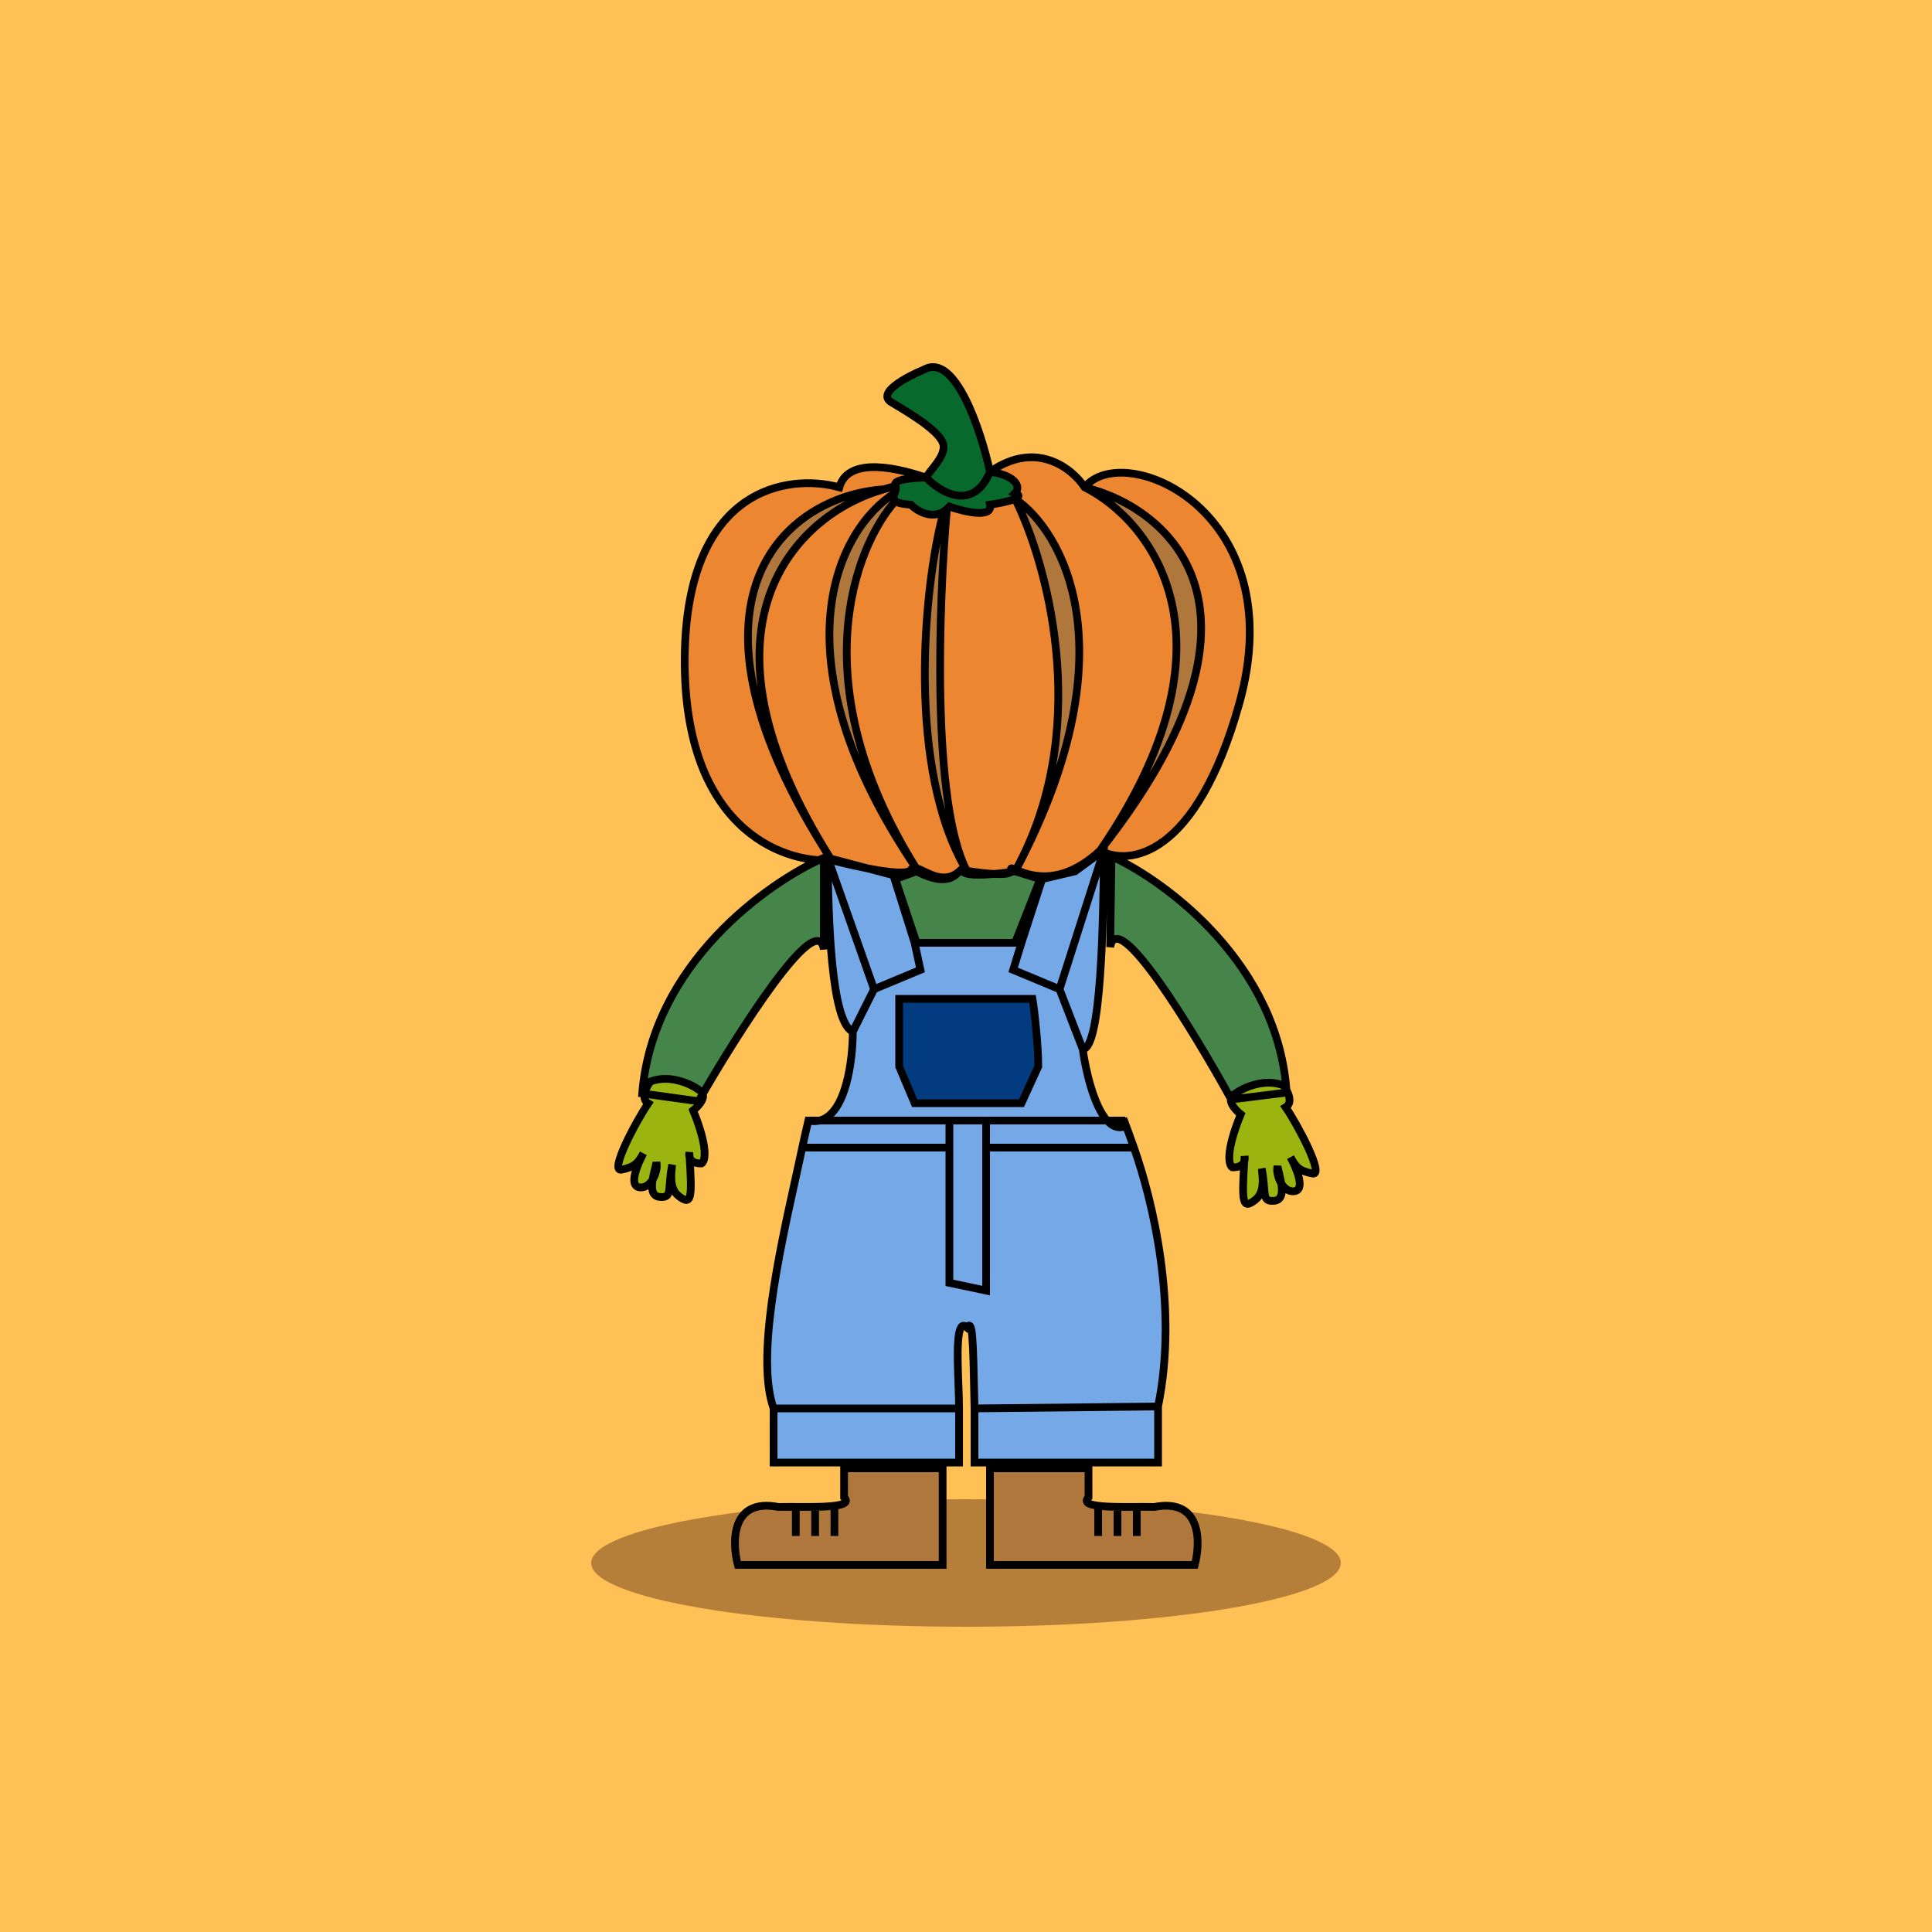
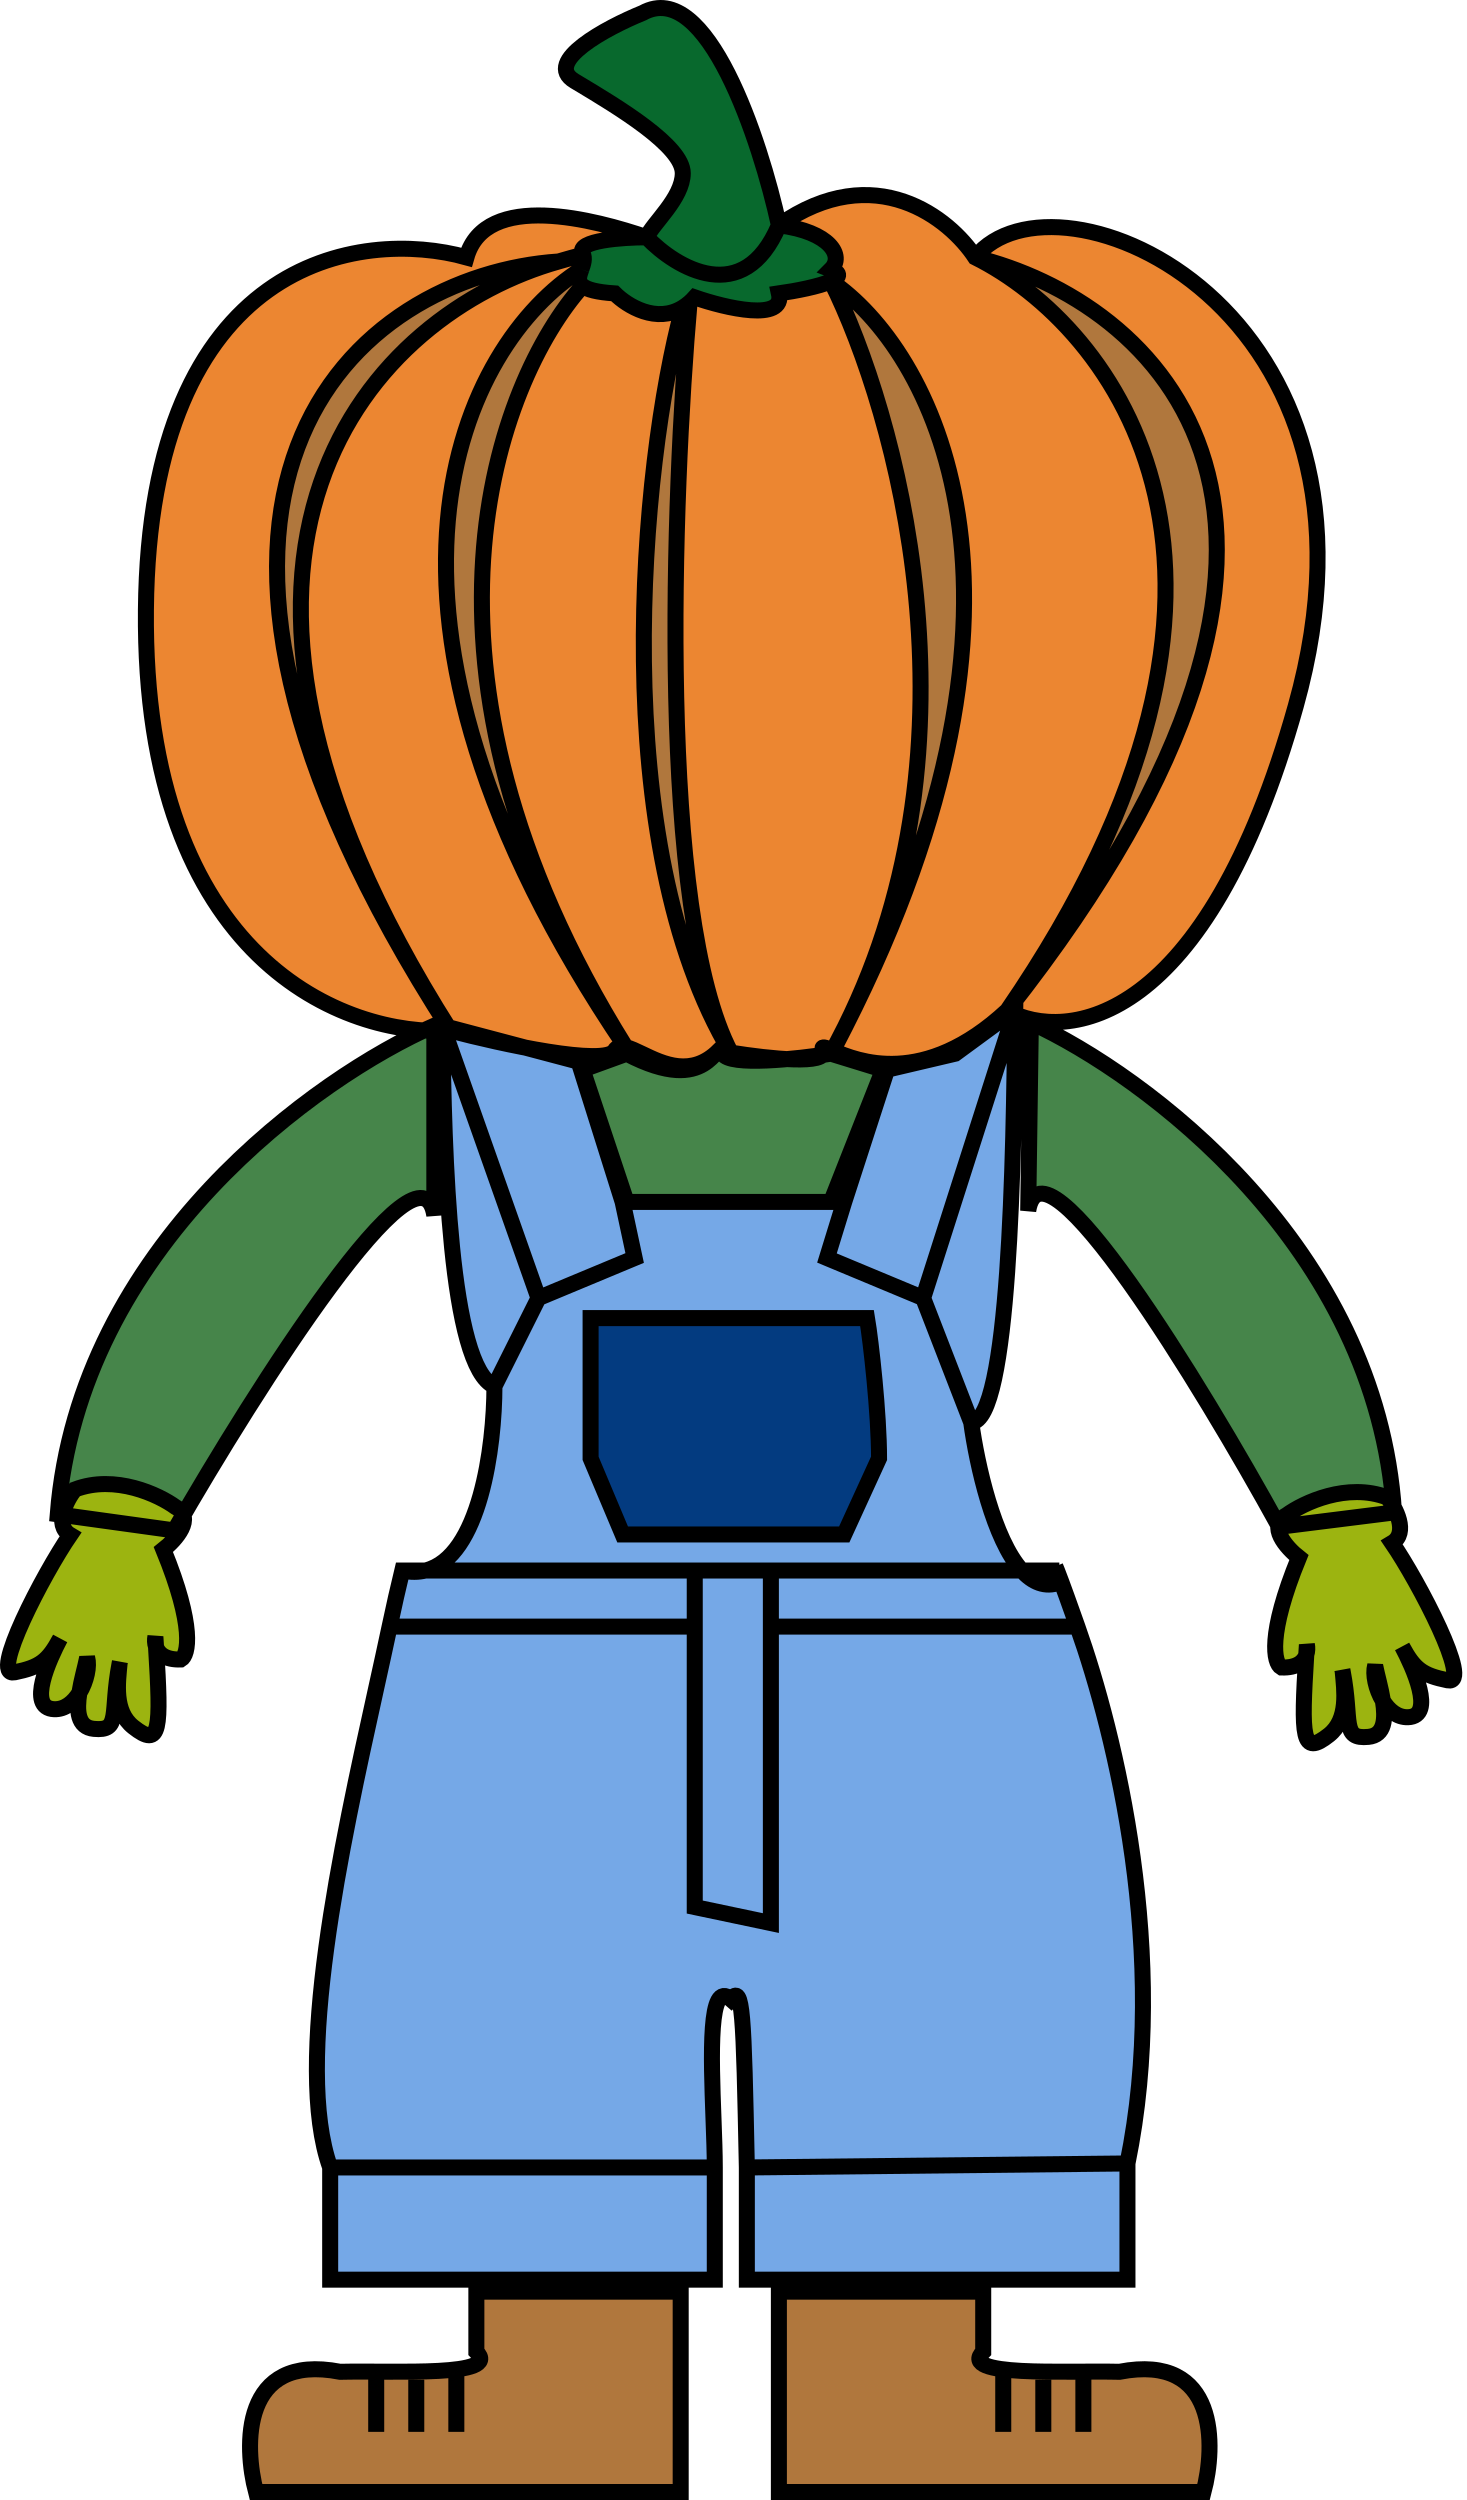
- <svg xmlns="http://www.w3.org/2000/svg" width="500" height="500" viewBox="0 0 500 500" fill="none">
-   <rect width="500" height="500" fill="#FFC156" />
-   <ellipse cx="250" cy="404.5" rx="97" ry="16.5" fill="#885829" fill-opacity="0.62" />
-   <path fill-rule="evenodd" clip-rule="evenodd" d="M285.706 220L278.206 225.5L269.706 227.5L264.359 244H236.705L231.206 226.5L214.206 222C214.372 238.167 215.105 264.6 220.705 267C220.705 274.528 218.901 288.331 212.098 290H209.205C208.707 292.052 208.171 294.41 207.623 297C207.114 299.405 206.532 302.041 205.913 304.843C201.625 324.254 195.589 351.574 200.206 364.5L200.206 378.5H248.206V364.5C248.206 362.801 248.127 360.667 248.044 358.408C247.752 350.475 247.404 341.009 250.206 343.5C251.706 341.667 251.806 344.9 252.206 364.5V378.5H299.706V364C305.023 338.122 298.214 310.403 293.459 297C293.425 296.904 293.388 296.8 293.348 296.688C292.75 295 291.538 291.581 290.911 290H286.519C283.007 286.131 280.928 276.798 280.205 271.5C285.005 271.5 285.539 238.667 285.706 220ZM267.206 258.5H232.706V276L236.705 285.5H264.359L268.706 276C268.706 270.4 267.706 261.5 267.206 258.5Z" fill="#75A8E7" />
-   <path d="M232.706 258.5H267.206C267.706 261.5 268.706 270.4 268.706 276L264.359 285.5H236.705L232.706 276V258.5Z" fill="#033B80" />
-   <path d="M256.21 122.116C253.877 111.45 247.21 91.216 239.21 95.616C234.71 97.45 226.71 101.716 230.71 104.116L231.117 104.36C236.157 107.382 244.21 112.21 244.21 115.616C244.21 118.741 240.377 121.95 239.71 123.616C243.377 127.45 251.81 132.516 256.21 122.116Z" fill="#08692D" />
-   <path d="M256.21 122.116C251.81 132.516 243.377 127.45 239.71 123.616C236.71 123.616 230.91 124.016 231.71 125.616C232.031 126.257 231.786 126.949 231.553 127.61L231.551 127.616C231.278 128.391 231.022 129.123 231.71 129.68C232.266 130.13 233.437 130.465 235.71 130.616C237.296 132.203 240.928 134.413 244.21 132.389C244.496 132.213 244.779 132.005 245.057 131.762C245.278 131.569 245.496 131.355 245.71 131.116C249.544 132.45 257.01 134.216 256.21 130.616C258.261 130.323 261.24 129.756 262.71 129.094C263.749 128.627 264.035 128.113 262.71 127.616C264.377 125.95 262.61 122.916 256.21 122.116Z" fill="#08692D" />
-   <path d="M280.71 126.116C302.544 131.45 333.91 157.716 284.71 220.116C322.31 165.316 297.71 134.616 280.71 126.116Z" fill="#B0773D" />
-   <path d="M262.71 129.094C270.822 145.359 282.295 186.397 264.45 222.182C292.098 167.635 274.973 137.453 262.71 129.094Z" fill="#B0773D" />
-   <path fill-rule="evenodd" clip-rule="evenodd" d="M250.21 225.37C249.676 225.284 249.171 225.199 248.71 225.116C245.334 228.493 241.769 226.782 239.172 225.535C238.376 225.153 237.67 224.814 237.089 224.679C207.392 177.13 221.129 141.534 231.71 129.68C232.266 130.13 233.437 130.465 235.71 130.616C237.296 132.203 240.928 134.413 244.21 132.389C238.877 152.132 234.61 199.37 250.21 225.37Z" fill="#EC8631" />
-   <path d="M250.21 225.37C241.01 207.972 242.942 155.716 245.057 131.762C244.779 132.005 244.496 132.213 244.21 132.389C238.877 152.132 234.61 199.37 250.21 225.37Z" fill="#B0773D" />
-   <path d="M237.089 224.679C207.392 177.13 221.129 141.534 231.71 129.68C231.022 129.123 231.278 128.391 231.551 127.616C216.937 136.801 199.889 169.701 237.089 224.679Z" fill="#B0773D" />
-   <path fill-rule="evenodd" clip-rule="evenodd" d="M239.71 123.616C233.377 121.45 219.61 117.716 217.21 126.116C204.043 122.45 177.61 126.116 177.21 170.116C176.81 214.116 202.377 223.45 215.21 222.616C221.543 224.283 234.51 227.116 235.71 225.116C236.007 224.622 236.479 224.538 237.089 224.679C199.889 169.701 216.937 136.801 231.551 127.616L231.553 127.61C231.786 126.949 232.031 126.257 231.71 125.616C230.91 124.016 236.71 123.616 239.71 123.616ZM228.71 126.633C203.756 128.294 171.32 154.616 215.21 222.616C176.757 162.024 206.053 133.002 228.71 126.633ZM245.057 131.762C242.942 155.716 241.01 207.972 250.21 225.37C255.085 226.149 262.431 226.919 261.71 225.116C261.461 224.494 261.894 224.677 262.899 225.103L262.932 225.116C265.993 226.412 274.231 229.847 284.71 220.116C292.044 224.116 309.51 222.116 320.71 182.116C334.71 132.116 290.71 113.616 280.71 126.116C277.544 121.283 268.21 113.716 256.21 122.116C262.61 122.916 264.377 125.95 262.71 127.616C264.035 128.113 263.749 128.627 262.71 129.094C261.24 129.756 258.261 130.323 256.21 130.616C257.01 134.216 249.544 132.45 245.71 131.116C245.496 131.355 245.278 131.569 245.057 131.762ZM264.45 222.182C292.098 167.635 274.973 137.453 262.71 129.094C270.822 145.359 282.295 186.397 264.45 222.182ZM280.71 126.116C297.71 134.616 322.31 165.316 284.71 220.116C333.91 157.716 302.544 131.45 280.71 126.116Z" fill="#EC8631" />
-   <path d="M228.71 126.633C206.053 133.002 176.757 162.024 215.21 222.616C171.32 154.616 203.756 128.294 228.71 126.633Z" fill="#B0773D" />
-   <path d="M256.205 405V380H281.705V387.5C278.505 390.7 291.872 389.833 298.705 390C311.105 387.6 310.705 399.333 309.205 405H256.205Z" fill="#B0773D" />
-   <path d="M243.95 405V380H218.45V387.5C221.65 390.7 208.283 389.833 201.45 390C189.05 387.6 189.45 399.333 190.95 405H243.95Z" fill="#B0773D" />
-   <path d="M166.205 282.984C168.867 249.518 198.648 228.384 213.205 222V245.688C211.542 234.802 190.884 267.36 180.763 285L166.205 282.984Z" fill="#46854A" />
-   <path d="M332.979 282.751C330.832 249.517 301.866 228.139 287.65 221.604L287.318 245.101C289.106 234.326 308.948 266.909 318.646 284.548L332.979 282.751Z" fill="#46854A" />
-   <path d="M237.205 244L231.705 227.5L237.205 225.5C247.705 231 248.205 223.5 249.205 225.5C250.005 227.1 258.539 226.167 262.705 225.5L269.205 227.5L262.705 244H237.205Z" fill="#46854A" />
-   <path d="M180.91 282.076C178.82 280.551 173.382 277.978 168.351 279.89C167.343 281.108 165.669 284.32 167.762 285.56C164.471 290.362 157.655 303.352 160.815 302.709C163.976 302.065 164.98 301.319 166.509 298.48C165.174 301.002 162.311 307.184 165.768 307.309C167.105 307.357 168.177 306.455 168.905 305.27C168.549 307.509 168.677 309.567 170.716 309.763C174.119 310.089 172.737 307.82 173.922 301.617C173.716 303.952 173.16 307.56 175.635 309.524C179.048 312.233 179.11 309.885 178.471 299.525C178.76 300.369 179.599 301.173 181.579 301.103C182.502 300.567 183.356 297.073 179.389 287.385C180.93 286.176 183.391 283.422 180.91 282.076Z" fill="#9CB410" />
-   <path d="M319.583 283.076C321.673 281.551 327.111 278.978 332.142 280.89C333.15 282.108 334.824 285.32 332.731 286.56C336.022 291.362 342.838 304.352 339.678 303.709C336.518 303.065 335.514 302.319 333.984 299.48C335.319 302.002 338.183 308.184 334.725 308.309C333.388 308.357 332.316 307.455 331.588 306.27C331.944 308.509 331.817 310.567 329.777 310.763C326.374 311.089 327.757 308.82 326.571 302.617C326.777 304.952 327.333 308.56 324.858 310.524C321.445 313.233 321.383 310.885 322.022 300.525C321.734 301.369 320.894 302.173 318.914 302.103C317.991 301.567 317.137 298.073 321.105 288.385C319.564 287.176 317.102 284.422 319.583 283.076Z" fill="#9CB410" />
-   <path d="M274.205 256L262.205 251L264.359 244M274.205 256L285.706 220M274.205 256L280.205 271.5M264.359 244L269.706 227.5L278.206 225.5L285.706 220C285.539 238.667 285.005 271.5 280.205 271.5M264.359 244H236.705M220.705 267C215.105 264.6 214.372 238.167 214.206 222L231.206 226.5L236.705 244M236.705 244L238.205 251L226.205 256M214.206 222L226.205 256M226.205 256L220.705 267M280.205 271.5C280.928 276.798 283.007 286.131 286.519 290M220.705 267C220.705 274.528 218.901 288.331 212.098 290M212.098 290H209.205C208.707 292.052 208.171 294.41 207.623 297C207.114 299.405 206.532 302.041 205.913 304.843C201.625 324.254 195.589 351.574 200.206 364.5M209.205 290C210.257 290.229 211.219 290.215 212.098 290M200.206 364.5L200.206 378.5H248.206V364.5M200.206 364.5H248.206M291.205 291.5C289.428 292.166 287.868 291.487 286.519 290M290.705 289.5C290.763 289.633 290.833 289.802 290.911 290M299.706 364L252.206 364.5M299.706 364V378.5H252.206V364.5M290.911 290C291.538 291.581 292.75 295 293.348 296.688C293.388 296.8 293.425 296.904 293.459 297C298.214 310.403 305.023 338.122 299.706 364M252.206 364.5C251.806 344.9 251.706 341.667 250.206 343.5C247.404 341.009 247.752 350.475 248.044 358.408C248.127 360.667 248.206 362.801 248.206 364.5M291.205 290H290.911M245.705 290H255.205M245.705 290V297M245.705 290H212.098M255.205 290V297M255.205 290H286.519M255.205 297V334L245.705 332V297M255.205 297H293.459M207.623 297H245.705M286.519 290H290.911M239.71 123.616C233.377 121.45 219.61 117.716 217.21 126.116C204.043 122.45 177.61 126.116 177.21 170.116C176.81 214.116 202.377 223.45 215.21 222.616M256.21 122.116C253.877 111.45 247.21 91.216 239.21 95.616C234.71 97.45 226.71 101.716 230.71 104.116C230.843 104.196 230.979 104.278 231.117 104.36C236.157 107.382 244.21 112.21 244.21 115.616C244.21 118.741 240.377 121.95 239.71 123.616M239.71 123.616C243.377 127.45 251.81 132.516 256.21 122.116M231.551 127.616C231.552 127.614 231.553 127.612 231.553 127.61C231.786 126.949 232.031 126.257 231.71 125.616C230.91 124.016 236.71 123.616 239.71 123.616M215.21 222.616C221.543 224.283 234.51 227.116 235.71 225.116C236.007 224.622 236.479 224.538 237.089 224.679M215.21 222.616C176.757 162.024 206.053 133.002 228.71 126.633M215.21 222.616C171.32 154.616 203.756 128.294 228.71 126.633M284.71 220.116C292.044 224.116 309.51 222.116 320.71 182.116C334.71 132.116 290.71 113.616 280.71 126.116M284.71 220.116C333.91 157.716 302.544 131.45 280.71 126.116M256.21 122.116C268.21 113.716 277.544 121.283 280.71 126.116C297.71 134.616 322.31 165.316 284.71 220.116M284.71 220.116C274.231 229.847 265.993 226.412 262.932 225.116M245.057 131.762C245.278 131.569 245.496 131.355 245.71 131.116C249.544 132.45 257.01 134.216 256.21 130.616C258.261 130.323 261.24 129.756 262.71 129.094C263.749 128.627 264.035 128.113 262.71 127.616C264.377 125.95 262.61 122.916 256.21 122.116M230.71 104.116L231.117 104.36M262.71 129.094C270.822 145.359 282.295 186.397 264.45 222.182M262.71 129.094C274.973 137.453 292.098 167.635 264.45 222.182M262.932 225.116C263.148 224.707 263.361 224.299 263.572 223.893M262.932 225.116L262.899 225.103M250.21 225.37C255.085 226.149 262.431 226.919 261.71 225.116C261.461 224.494 261.894 224.677 262.899 225.103C262.91 225.107 262.921 225.112 262.932 225.116M263.572 223.893C263.873 223.324 264.165 222.754 264.45 222.182M263.572 223.893C263.87 223.32 264.162 222.75 264.45 222.182M245.057 131.762C242.942 155.716 241.01 207.972 250.21 225.37M231.71 129.68C232.266 130.13 233.437 130.465 235.71 130.616C237.296 132.203 240.928 134.413 244.21 132.389C244.496 132.213 244.779 132.005 245.057 131.762M250.21 225.37C249.676 225.284 249.171 225.199 248.71 225.116C245.334 228.493 241.769 226.782 239.172 225.535C238.376 225.153 237.67 224.814 237.089 224.679M250.21 225.37C234.61 199.37 238.877 152.132 244.21 132.389M231.71 129.68C221.129 141.534 207.392 177.13 237.089 224.679M231.71 129.68C231.022 129.123 231.278 128.391 231.551 127.616M237.089 224.679C199.889 169.701 216.937 136.801 231.551 127.616M231.551 127.616L231.553 127.61M231.778 125.776C231.122 125.93 229.386 126.443 228.71 126.633M284.205 390V397.5M289.205 391V397.5M294.205 390V397.5M215.95 390V397.5M210.95 391V397.5M205.95 390V397.5M168.905 305.27C168.177 306.455 167.105 307.357 165.768 307.309C162.311 307.184 165.174 301.002 166.509 298.48C164.98 301.319 163.976 302.065 160.815 302.709C157.655 303.352 164.471 290.362 167.762 285.56C165.669 284.32 167.343 281.108 168.351 279.89C173.382 277.978 178.82 280.551 180.91 282.076C183.391 283.422 180.93 286.176 179.389 287.385C183.356 297.073 182.502 300.567 181.579 301.103C179.599 301.173 178.76 300.369 178.471 299.525M168.905 305.27C169.802 303.81 170.176 301.921 169.877 300.858C169.647 302.025 169.156 303.692 168.905 305.27ZM173.968 301.371C173.953 301.454 173.937 301.536 173.922 301.617C172.737 307.82 174.119 310.089 170.716 309.763C168.677 309.567 168.549 307.509 168.905 305.27M173.922 301.617C173.716 303.952 173.16 307.56 175.635 309.524C179.048 312.233 179.11 309.885 178.471 299.525M178.471 299.525C178.446 299.116 178.419 298.694 178.392 298.259C178.32 298.606 178.316 299.072 178.471 299.525ZM331.588 306.27C332.316 307.455 333.388 308.357 334.725 308.309C338.183 308.184 335.319 302.002 333.984 299.48C335.514 302.319 336.518 303.065 339.678 303.709C342.838 304.352 336.022 291.362 332.731 286.56C334.824 285.32 333.15 282.108 332.142 280.89C327.111 278.978 321.673 281.551 319.583 283.076C317.102 284.422 319.564 287.176 321.105 288.385C317.137 298.073 317.991 301.567 318.914 302.103C320.894 302.173 321.734 301.369 322.022 300.525M331.588 306.27C330.691 304.81 330.317 302.921 330.616 301.858C330.847 303.025 331.337 304.692 331.588 306.27ZM326.525 302.371C326.54 302.454 326.556 302.536 326.571 302.617C327.757 308.82 326.374 311.089 329.777 310.763C331.817 310.567 331.944 308.509 331.588 306.27M326.571 302.617C326.777 304.952 327.333 308.56 324.858 310.524C321.445 313.233 321.383 310.885 322.022 300.525M322.022 300.525C322.048 300.116 322.074 299.694 322.101 299.259C322.173 299.606 322.177 300.072 322.022 300.525ZM232.706 258.5H267.206C267.706 261.5 268.706 270.4 268.706 276L264.359 285.5H236.705L232.706 276V258.5ZM256.205 380V405H309.205C310.705 399.333 311.105 387.6 298.705 390C291.872 389.833 278.505 390.7 281.705 387.5V380H256.205ZM243.95 380V405H190.95C189.45 399.333 189.05 387.6 201.45 390C208.283 389.833 221.65 390.7 218.45 387.5V380H243.95ZM213.205 222C198.648 228.384 168.867 249.518 166.205 282.984L180.763 285C190.884 267.36 211.542 234.802 213.205 245.688V222ZM287.65 221.604C301.866 228.139 330.832 249.517 332.979 282.751L318.646 284.548C308.948 266.909 289.106 234.326 287.318 245.101L287.65 221.604ZM231.705 227.5L237.205 244H262.705L269.205 227.5L262.705 225.5C258.539 226.167 250.005 227.1 249.205 225.5C248.205 223.5 247.705 231 237.205 225.5L231.705 227.5Z" stroke="black" stroke-width="2" />
+ <svg xmlns="http://www.w3.org/2000/svg" width="183" height="312" viewBox="0 0 183 312" fill="none">
+   <path fill-rule="evenodd" clip-rule="evenodd" d="M126.706 126L119.206 131.5L110.706 133.5L105.359 150H77.705L72.206 132.5L55.206 128C55.372 144.167 56.105 170.6 61.705 173C61.705 180.528 59.901 194.331 53.098 196H50.205C49.707 198.053 49.171 200.41 48.623 203C48.114 205.405 47.532 208.041 46.913 210.843C42.624 230.255 36.589 257.574 41.206 270.5L41.206 284.5H89.206V270.5C89.206 268.801 89.127 266.667 89.044 264.408C88.752 256.475 88.403 247.009 91.206 249.5C92.706 247.667 92.806 250.9 93.206 270.5V284.5H140.706V270C146.023 244.122 139.214 216.403 134.459 203C134.425 202.904 134.388 202.8 134.348 202.689C133.75 201 132.538 197.581 131.911 196H127.519C124.007 192.131 121.928 182.798 121.205 177.5C126.005 177.5 126.539 144.667 126.706 126ZM108.206 164.5H73.706V182L77.705 191.5H105.359L109.706 182C109.706 176.4 108.706 167.5 108.206 164.5Z" fill="#75A8E7" />
+   <path d="M73.706 164.5H108.206C108.706 167.5 109.706 176.4 109.706 182L105.359 191.5H77.705L73.706 182V164.5Z" fill="#033B80" />
+   <path d="M97.21 28.116C94.877 17.45 88.21 -2.784 80.21 1.616C75.71 3.45 67.71 7.717 71.71 10.117L72.117 10.36C77.156 13.382 85.21 18.21 85.21 21.617C85.21 24.741 81.377 27.95 80.71 29.616C84.377 33.45 92.81 38.516 97.21 28.116Z" fill="#08692D" />
+   <path d="M97.21 28.116C92.81 38.516 84.377 33.45 80.71 29.616C77.71 29.616 71.91 30.017 72.71 31.616C73.03 32.257 72.786 32.949 72.553 33.61L72.551 33.617C72.278 34.391 72.022 35.123 72.71 35.68C73.266 36.13 74.436 36.465 76.71 36.617C78.296 38.203 81.928 40.413 85.21 38.389C85.496 38.213 85.778 38.005 86.057 37.762C86.278 37.569 86.496 37.355 86.71 37.117C90.543 38.45 98.01 40.217 97.21 36.617C99.261 36.324 102.24 35.756 103.71 35.094C104.749 34.627 105.035 34.113 103.71 33.617C105.377 31.95 103.61 28.916 97.21 28.116Z" fill="#08692D" />
+   <path d="M121.71 32.117C143.543 37.45 174.91 63.716 125.71 126.116C163.31 71.316 138.71 40.616 121.71 32.117Z" fill="#B0773D" />
+   <path d="M103.71 35.094C111.822 51.359 123.295 92.397 105.45 128.182C133.098 73.636 115.973 43.453 103.71 35.094Z" fill="#B0773D" />
+   <path fill-rule="evenodd" clip-rule="evenodd" d="M91.21 131.37C90.676 131.284 90.171 131.199 89.71 131.116C86.334 134.493 82.769 132.782 80.172 131.535C79.375 131.153 78.67 130.814 78.089 130.679C48.392 83.13 62.129 47.534 72.71 35.68C73.266 36.13 74.436 36.465 76.71 36.617C78.296 38.203 81.928 40.413 85.21 38.389C79.877 58.132 75.61 105.37 91.21 131.37Z" fill="#EC8631" />
+   <path d="M91.21 131.37C82.01 113.972 83.941 61.716 86.057 37.762C85.778 38.005 85.496 38.213 85.21 38.389C79.877 58.132 75.61 105.37 91.21 131.37Z" fill="#B0773D" />
+   <path d="M78.089 130.679C48.392 83.13 62.129 47.534 72.71 35.68C72.022 35.123 72.278 34.391 72.551 33.617C57.937 42.801 40.889 75.701 78.089 130.679Z" fill="#B0773D" />
+   <path fill-rule="evenodd" clip-rule="evenodd" d="M80.71 29.616C74.377 27.45 60.61 23.716 58.21 32.117C45.043 28.45 18.61 32.116 18.21 76.116C17.81 120.116 43.377 129.45 56.21 128.616C62.543 130.283 75.51 133.116 76.71 131.116C77.007 130.622 77.479 130.538 78.089 130.679C40.889 75.701 57.937 42.801 72.551 33.617L72.553 33.61C72.786 32.949 73.03 32.257 72.71 31.616C71.91 30.017 77.71 29.616 80.71 29.616ZM69.71 32.633C44.756 34.294 12.32 60.616 56.21 128.616C17.757 68.024 47.053 39.002 69.71 32.633ZM86.057 37.762C83.941 61.716 82.01 113.972 91.21 131.37C96.084 132.149 103.431 132.919 102.71 131.116C102.461 130.494 102.894 130.677 103.899 131.103L103.932 131.116C106.993 132.412 115.231 135.847 125.71 126.116C133.043 130.116 150.51 128.116 161.71 88.116C175.71 38.116 131.71 19.616 121.71 32.117C118.543 27.283 109.21 19.716 97.21 28.116C103.61 28.916 105.377 31.95 103.71 33.617C105.035 34.113 104.749 34.627 103.71 35.094C102.24 35.756 99.261 36.324 97.21 36.617C98.01 40.217 90.543 38.45 86.71 37.117C86.496 37.355 86.278 37.569 86.057 37.762ZM105.45 128.182C133.098 73.636 115.973 43.453 103.71 35.094C111.822 51.359 123.295 92.397 105.45 128.182ZM121.71 32.117C138.71 40.616 163.31 71.316 125.71 126.116C174.91 63.716 143.543 37.45 121.71 32.117Z" fill="#EC8631" />
+   <path d="M69.71 32.633C47.053 39.002 17.757 68.024 56.21 128.616C12.32 60.616 44.756 34.294 69.71 32.633Z" fill="#B0773D" />
+   <path d="M97.205 311V286H122.705V293.5C119.505 296.7 132.872 295.833 139.705 296C152.105 293.6 151.705 305.333 150.205 311H97.205Z" fill="#B0773D" />
+   <path d="M84.95 311V286H59.45V293.5C62.65 296.7 49.283 295.833 42.45 296C30.05 293.6 30.45 305.333 31.95 311H84.95Z" fill="#B0773D" />
+   <path d="M7.205 188.984C9.867 155.518 39.648 134.384 54.205 128V151.688C52.541 140.802 31.884 173.36 21.763 191L7.205 188.984Z" fill="#46854A" />
+   <path d="M173.978 188.751C171.832 155.517 142.865 134.139 128.65 127.604L128.318 151.101C130.106 140.326 149.948 172.909 159.645 190.548L173.978 188.751Z" fill="#46854A" />
+   <path d="M78.205 150L72.705 133.5L78.205 131.5C88.705 137 89.205 129.5 90.205 131.5C91.005 133.1 99.538 132.167 103.705 131.5L110.205 133.5L103.705 150H78.205Z" fill="#46854A" />
+   <path d="M21.91 188.076C19.82 186.551 14.382 183.978 9.351 185.89C8.343 187.108 6.669 190.32 8.762 191.56C5.471 196.362 -1.345 209.352 1.815 208.709C4.975 208.065 5.979 207.319 7.509 204.48C6.174 207.002 3.311 213.184 6.768 213.309C8.105 213.358 9.177 212.455 9.905 211.27C9.549 213.509 9.676 215.568 11.716 215.763C15.119 216.089 13.736 213.82 14.922 207.617C14.716 209.952 14.16 213.56 16.635 215.524C20.048 218.233 20.11 215.885 19.471 205.525C19.759 206.369 20.599 207.173 22.579 207.103C23.502 206.567 24.356 203.073 20.389 193.385C21.93 192.176 24.391 189.422 21.91 188.076Z" fill="#9CB410" />
+   <path d="M160.583 189.076C162.673 187.551 168.111 184.978 173.142 186.89C174.15 188.108 175.824 191.32 173.731 192.56C177.022 197.362 183.838 210.352 180.678 209.709C177.518 209.065 176.514 208.319 174.984 205.48C176.319 208.002 179.183 214.184 175.725 214.309C174.388 214.358 173.316 213.455 172.588 212.27C172.944 214.509 172.817 216.568 170.777 216.763C167.374 217.089 168.757 214.82 167.571 208.617C167.777 210.952 168.333 214.56 165.858 216.524C162.445 219.233 162.383 216.885 163.022 206.525C162.734 207.369 161.894 208.173 159.914 208.103C158.991 207.567 158.137 204.073 162.104 194.385C160.564 193.176 158.102 190.422 160.583 189.076Z" fill="#9CB410" />
+   <path d="M115.204 162L103.204 157L105.359 150M115.204 162L126.706 126M115.204 162L121.205 177.5M105.359 150L110.706 133.5L119.206 131.5L126.706 126C126.539 144.667 126.005 177.5 121.205 177.5M105.359 150H77.705M61.705 173C56.105 170.6 55.372 144.167 55.206 128L72.206 132.5L77.705 150M77.705 150L79.205 157L67.205 162M55.206 128L67.205 162M67.205 162L61.705 173M121.205 177.5C121.928 182.798 124.007 192.131 127.519 196M61.705 173C61.705 180.528 59.901 194.331 53.098 196M53.098 196H50.205C49.707 198.053 49.171 200.41 48.623 203C48.114 205.405 47.532 208.041 46.913 210.843C42.624 230.255 36.589 257.574 41.206 270.5M50.205 196C51.257 196.229 52.219 196.216 53.098 196M41.206 270.5L41.206 284.5H89.206V270.5M41.206 270.5H89.206M132.205 197.5C130.428 198.166 128.868 197.487 127.519 196M131.705 195.5C131.762 195.633 131.833 195.802 131.911 196M140.706 270L93.206 270.5M140.706 270V284.5H93.206V270.5M131.911 196C132.538 197.581 133.75 201 134.348 202.689C134.388 202.8 134.425 202.904 134.459 203C139.214 216.403 146.023 244.122 140.706 270M93.206 270.5C92.806 250.9 92.706 247.667 91.206 249.5C88.403 247.009 88.752 256.475 89.044 264.408C89.127 266.667 89.206 268.801 89.206 270.5M132.205 196H131.911M86.705 196H96.205M86.705 196V203M86.705 196H53.098M96.205 196V203M96.205 196H127.519M96.205 203V240L86.705 238V203M96.205 203H134.459M48.623 203H86.705M127.519 196H131.911M80.71 29.616C74.377 27.45 60.61 23.716 58.21 32.117C45.043 28.45 18.61 32.116 18.21 76.116C17.81 120.116 43.377 129.45 56.21 128.616M97.21 28.116C94.877 17.45 88.21 -2.784 80.21 1.616C75.71 3.45 67.71 7.717 71.71 10.117C71.843 10.196 71.979 10.278 72.117 10.36C77.156 13.382 85.21 18.21 85.21 21.617C85.21 24.741 81.377 27.95 80.71 29.616M80.71 29.616C84.377 33.45 92.81 38.516 97.21 28.116M72.551 33.617C72.552 33.614 72.552 33.612 72.553 33.61C72.786 32.949 73.03 32.257 72.71 31.616C71.91 30.017 77.71 29.616 80.71 29.616M56.21 128.616C62.543 130.283 75.51 133.116 76.71 131.116C77.007 130.622 77.479 130.538 78.089 130.679M56.21 128.616C17.757 68.024 47.053 39.002 69.71 32.633M56.21 128.616C12.32 60.616 44.756 34.294 69.71 32.633M125.71 126.116C133.043 130.116 150.51 128.116 161.71 88.116C175.71 38.116 131.71 19.616 121.71 32.117M125.71 126.116C174.91 63.716 143.543 37.45 121.71 32.117M97.21 28.116C109.21 19.716 118.543 27.283 121.71 32.117C138.71 40.616 163.31 71.316 125.71 126.116M125.71 126.116C115.231 135.847 106.993 132.412 103.932 131.116M86.057 37.762C86.278 37.569 86.496 37.355 86.71 37.117C90.543 38.45 98.01 40.217 97.21 36.617C99.261 36.324 102.24 35.756 103.71 35.094C104.749 34.627 105.035 34.113 103.71 33.617C105.377 31.95 103.61 28.916 97.21 28.116M71.71 10.117L72.117 10.36M103.71 35.094C111.822 51.359 123.295 92.397 105.45 128.182M103.71 35.094C115.973 43.453 133.098 73.636 105.45 128.182M103.932 131.116C104.148 130.707 104.361 130.299 104.572 129.893M103.932 131.116L103.899 131.103M91.21 131.37C96.084 132.149 103.431 132.919 102.71 131.116C102.461 130.494 102.894 130.677 103.899 131.103C103.91 131.107 103.921 131.112 103.932 131.116M104.572 129.893C104.872 129.324 105.165 128.754 105.45 128.182M104.572 129.893C104.87 129.32 105.162 128.75 105.45 128.182M86.057 37.762C83.941 61.716 82.01 113.972 91.21 131.37M72.71 35.68C73.266 36.13 74.436 36.465 76.71 36.617C78.296 38.203 81.928 40.413 85.21 38.389C85.496 38.213 85.778 38.005 86.057 37.762M91.21 131.37C90.676 131.284 90.171 131.199 89.71 131.116C86.334 134.493 82.769 132.782 80.172 131.535C79.375 131.153 78.67 130.814 78.089 130.679M91.21 131.37C75.61 105.37 79.877 58.132 85.21 38.389M72.71 35.68C62.129 47.534 48.392 83.13 78.089 130.679M72.71 35.68C72.022 35.123 72.278 34.391 72.551 33.617M78.089 130.679C40.889 75.701 57.937 42.801 72.551 33.617M72.551 33.617L72.553 33.61M72.778 31.776C72.121 31.93 70.386 32.443 69.71 32.633M125.205 296V303.5M130.205 297V303.5M135.205 296V303.5M56.95 296V303.5M51.95 297V303.5M46.95 296V303.5M9.905 211.27C9.177 212.455 8.105 213.358 6.768 213.309C3.311 213.184 6.174 207.002 7.509 204.48C5.979 207.319 4.975 208.065 1.815 208.709C-1.345 209.352 5.471 196.362 8.762 191.56C6.669 190.32 8.343 187.108 9.351 185.89C14.382 183.978 19.82 186.551 21.91 188.076C24.391 189.422 21.93 192.176 20.389 193.385C24.356 203.073 23.502 206.567 22.579 207.103C20.599 207.173 19.759 206.369 19.471 205.525M9.905 211.27C10.802 209.81 11.176 207.921 10.877 206.858C10.647 208.025 10.156 209.692 9.905 211.27ZM14.968 207.371C14.953 207.454 14.937 207.536 14.922 207.617C13.736 213.82 15.119 216.089 11.716 215.763C9.676 215.568 9.549 213.509 9.905 211.27M14.922 207.617C14.716 209.952 14.16 213.56 16.635 215.524C20.048 218.233 20.11 215.885 19.471 205.525M19.471 205.525C19.446 205.116 19.419 204.694 19.392 204.259C19.32 204.607 19.316 205.072 19.471 205.525ZM172.588 212.27C173.316 213.455 174.388 214.358 175.725 214.309C179.183 214.184 176.319 208.002 174.984 205.48C176.514 208.319 177.518 209.065 180.678 209.709C183.838 210.352 177.022 197.362 173.731 192.56C175.824 191.32 174.15 188.108 173.142 186.89C168.111 184.978 162.673 187.551 160.583 189.076C158.102 190.422 160.564 193.176 162.104 194.385C158.137 204.073 158.991 207.567 159.914 208.103C161.894 208.173 162.734 207.369 163.022 206.525M172.588 212.27C171.691 210.81 171.317 208.921 171.616 207.858C171.846 209.025 172.337 210.692 172.588 212.27ZM167.525 208.371C167.54 208.454 167.556 208.536 167.571 208.617C168.757 214.82 167.374 217.089 170.777 216.763C172.817 216.568 172.944 214.509 172.588 212.27M167.571 208.617C167.777 210.952 168.333 214.56 165.858 216.524C162.445 219.233 162.383 216.885 163.022 206.525M163.022 206.525C163.047 206.116 163.074 205.694 163.101 205.259C163.173 205.607 163.177 206.072 163.022 206.525ZM73.706 164.5H108.206C108.706 167.5 109.706 176.4 109.706 182L105.359 191.5H77.705L73.706 182V164.5ZM97.205 286V311H150.205C151.705 305.333 152.105 293.6 139.705 296C132.872 295.833 119.505 296.7 122.705 293.5V286H97.205ZM84.95 286V311H31.95C30.45 305.333 30.05 293.6 42.45 296C49.283 295.833 62.65 296.7 59.45 293.5V286H84.95ZM54.205 128C39.648 134.384 9.867 155.518 7.205 188.984L21.763 191C31.884 173.36 52.541 140.802 54.205 151.688V128ZM128.65 127.604C142.865 134.139 171.832 155.517 173.978 188.751L159.645 190.548C149.948 172.909 130.106 140.326 128.318 151.101L128.65 127.604ZM72.705 133.5L78.205 150H103.705L110.205 133.5L103.705 131.5C99.538 132.167 91.005 133.1 90.205 131.5C89.205 129.5 88.705 137 78.205 131.5L72.705 133.5Z" stroke="black" stroke-width="2" />
</svg>
